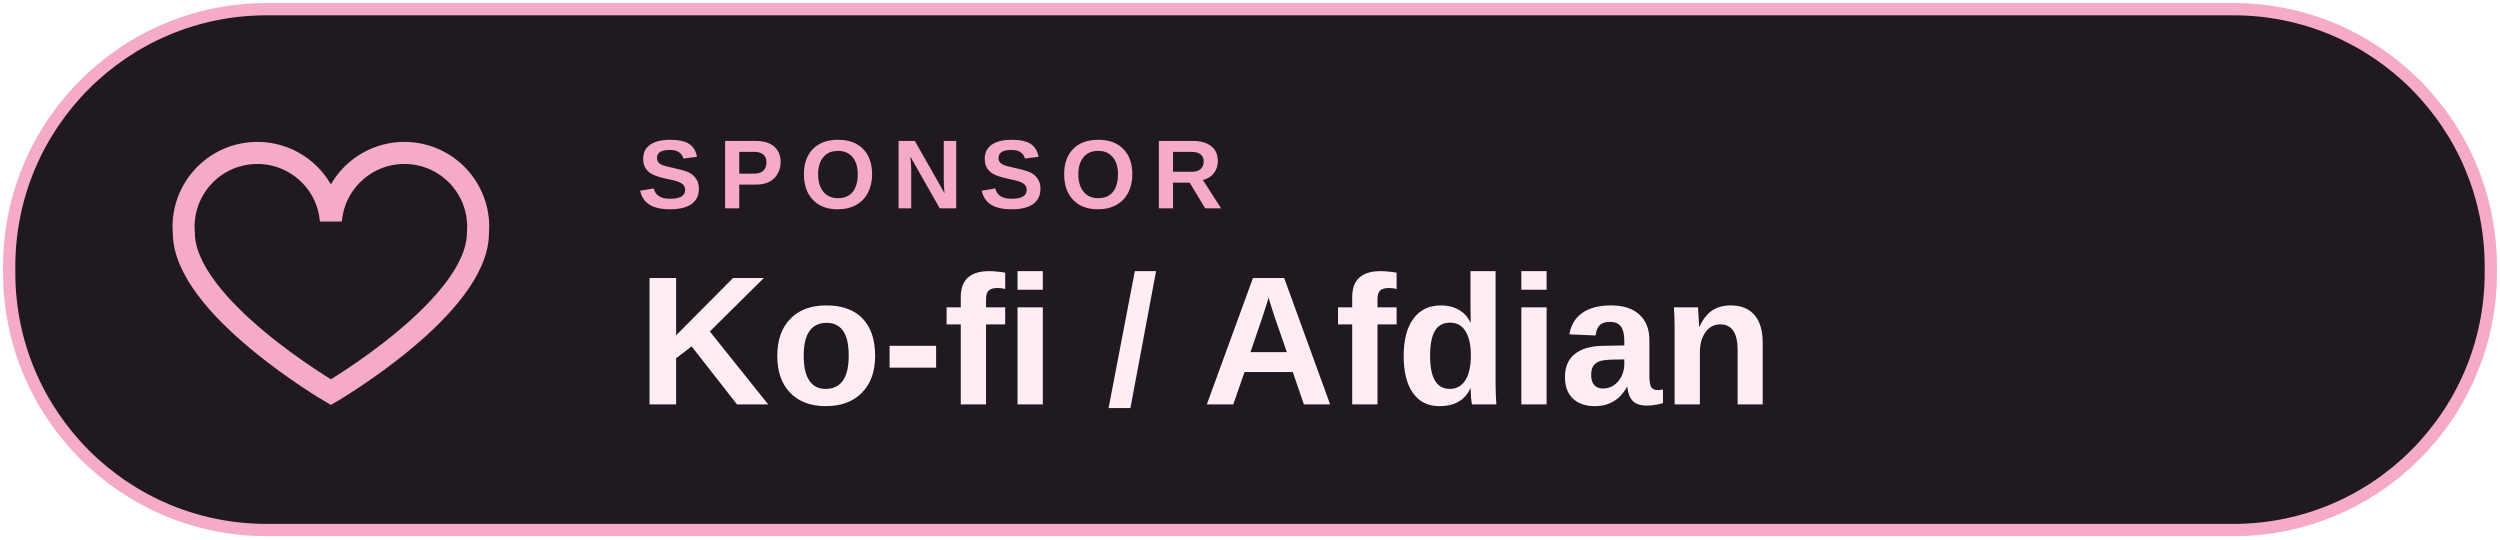
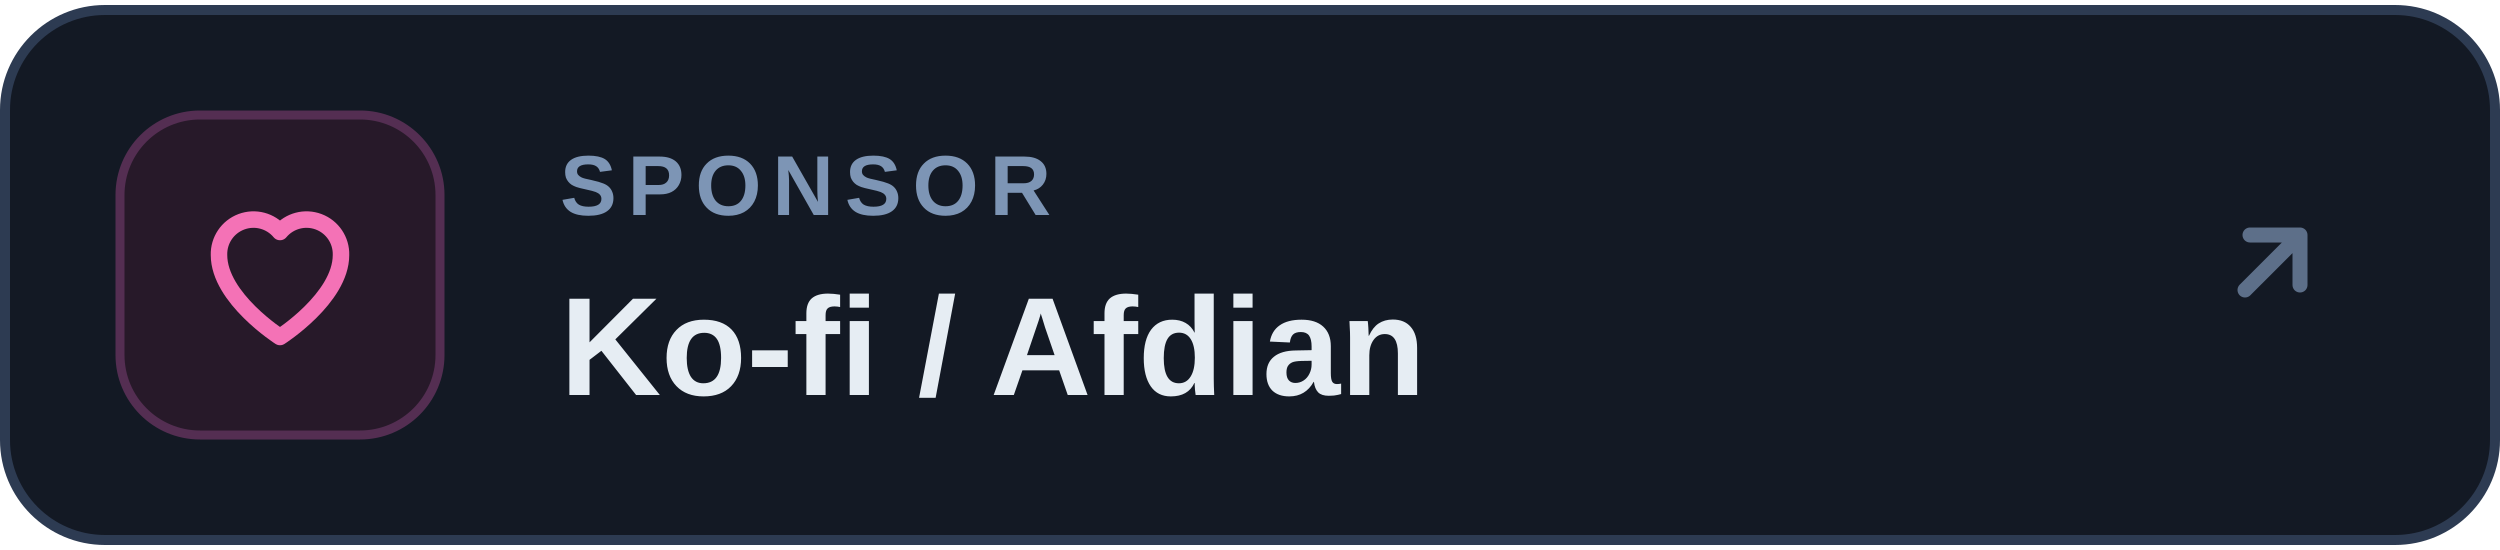
- <svg xmlns="http://www.w3.org/2000/svg" width="204" height="44" viewBox="0 0 204 44" font-family="Segoe UI,Arial,sans-serif">
-   <rect x=".75" y=".75" width="202.5" height="42.5" rx="21" fill="#201922" stroke="#f5aac7" />
-   <path d="M27 32S15 25 15 19a6 6 0 0 1 12-1 6 6 0 0 1 12 1c0 6-12 13-12 13Z" fill="none" stroke="#f5aac7" stroke-width="1.8" />
-   <text x="52" y="17" font-size="8" font-weight="700" letter-spacing="1.3" fill="#f5aac7">SPONSOR</text>
-   <text x="52" y="33" font-size="15" font-weight="600" fill="#ffedf4">Ko-fi / Afdian</text>
+ <svg xmlns="http://www.w3.org/2000/svg" width="250" height="55" viewBox="0 0 250 55" role="img" aria-label="Sponsor: Ko-fi / Afdian">
+   <rect x="0.5" y="1" width="249" height="53" rx="10" fill="#131924" stroke="#2d3b52" stroke-width="1" />
+   <rect x="12" y="11.5" width="32" height="32" rx="8" fill="#271929" stroke="#542e52" stroke-width="0.9" />
+   <g transform="translate(19, 18.5)" fill="none" stroke="#f472b6" stroke-width="1.65" stroke-linecap="round" stroke-linejoin="round">
+     <path d="M9 15.2s-6.1-3.9-6.1-8.2A3.45 3.45 0 0 1 9 4.7a3.45 3.45 0 0 1 6.1 2.3c0 4.3-6.1 8.2-6.1 8.2z" />
+   </g>
+   <text x="56" y="21.5" font-family="'Segoe UI', -apple-system, Arial, sans-serif" font-size="8.5" font-weight="600" letter-spacing="1.1" fill="#7d95b5">SPONSOR</text>
+   <text x="56" y="39.5" font-family="'Segoe UI', -apple-system, Arial, sans-serif" font-size="14" font-weight="700" fill="#e6edf3">Ko-fi / Afdian</text>
+   <path d="M225 23.5h5v5m0-5-5.5 5.5" fill="none" stroke="#5d6f89" stroke-width="1.5" stroke-linecap="round" stroke-linejoin="round" />
</svg>
